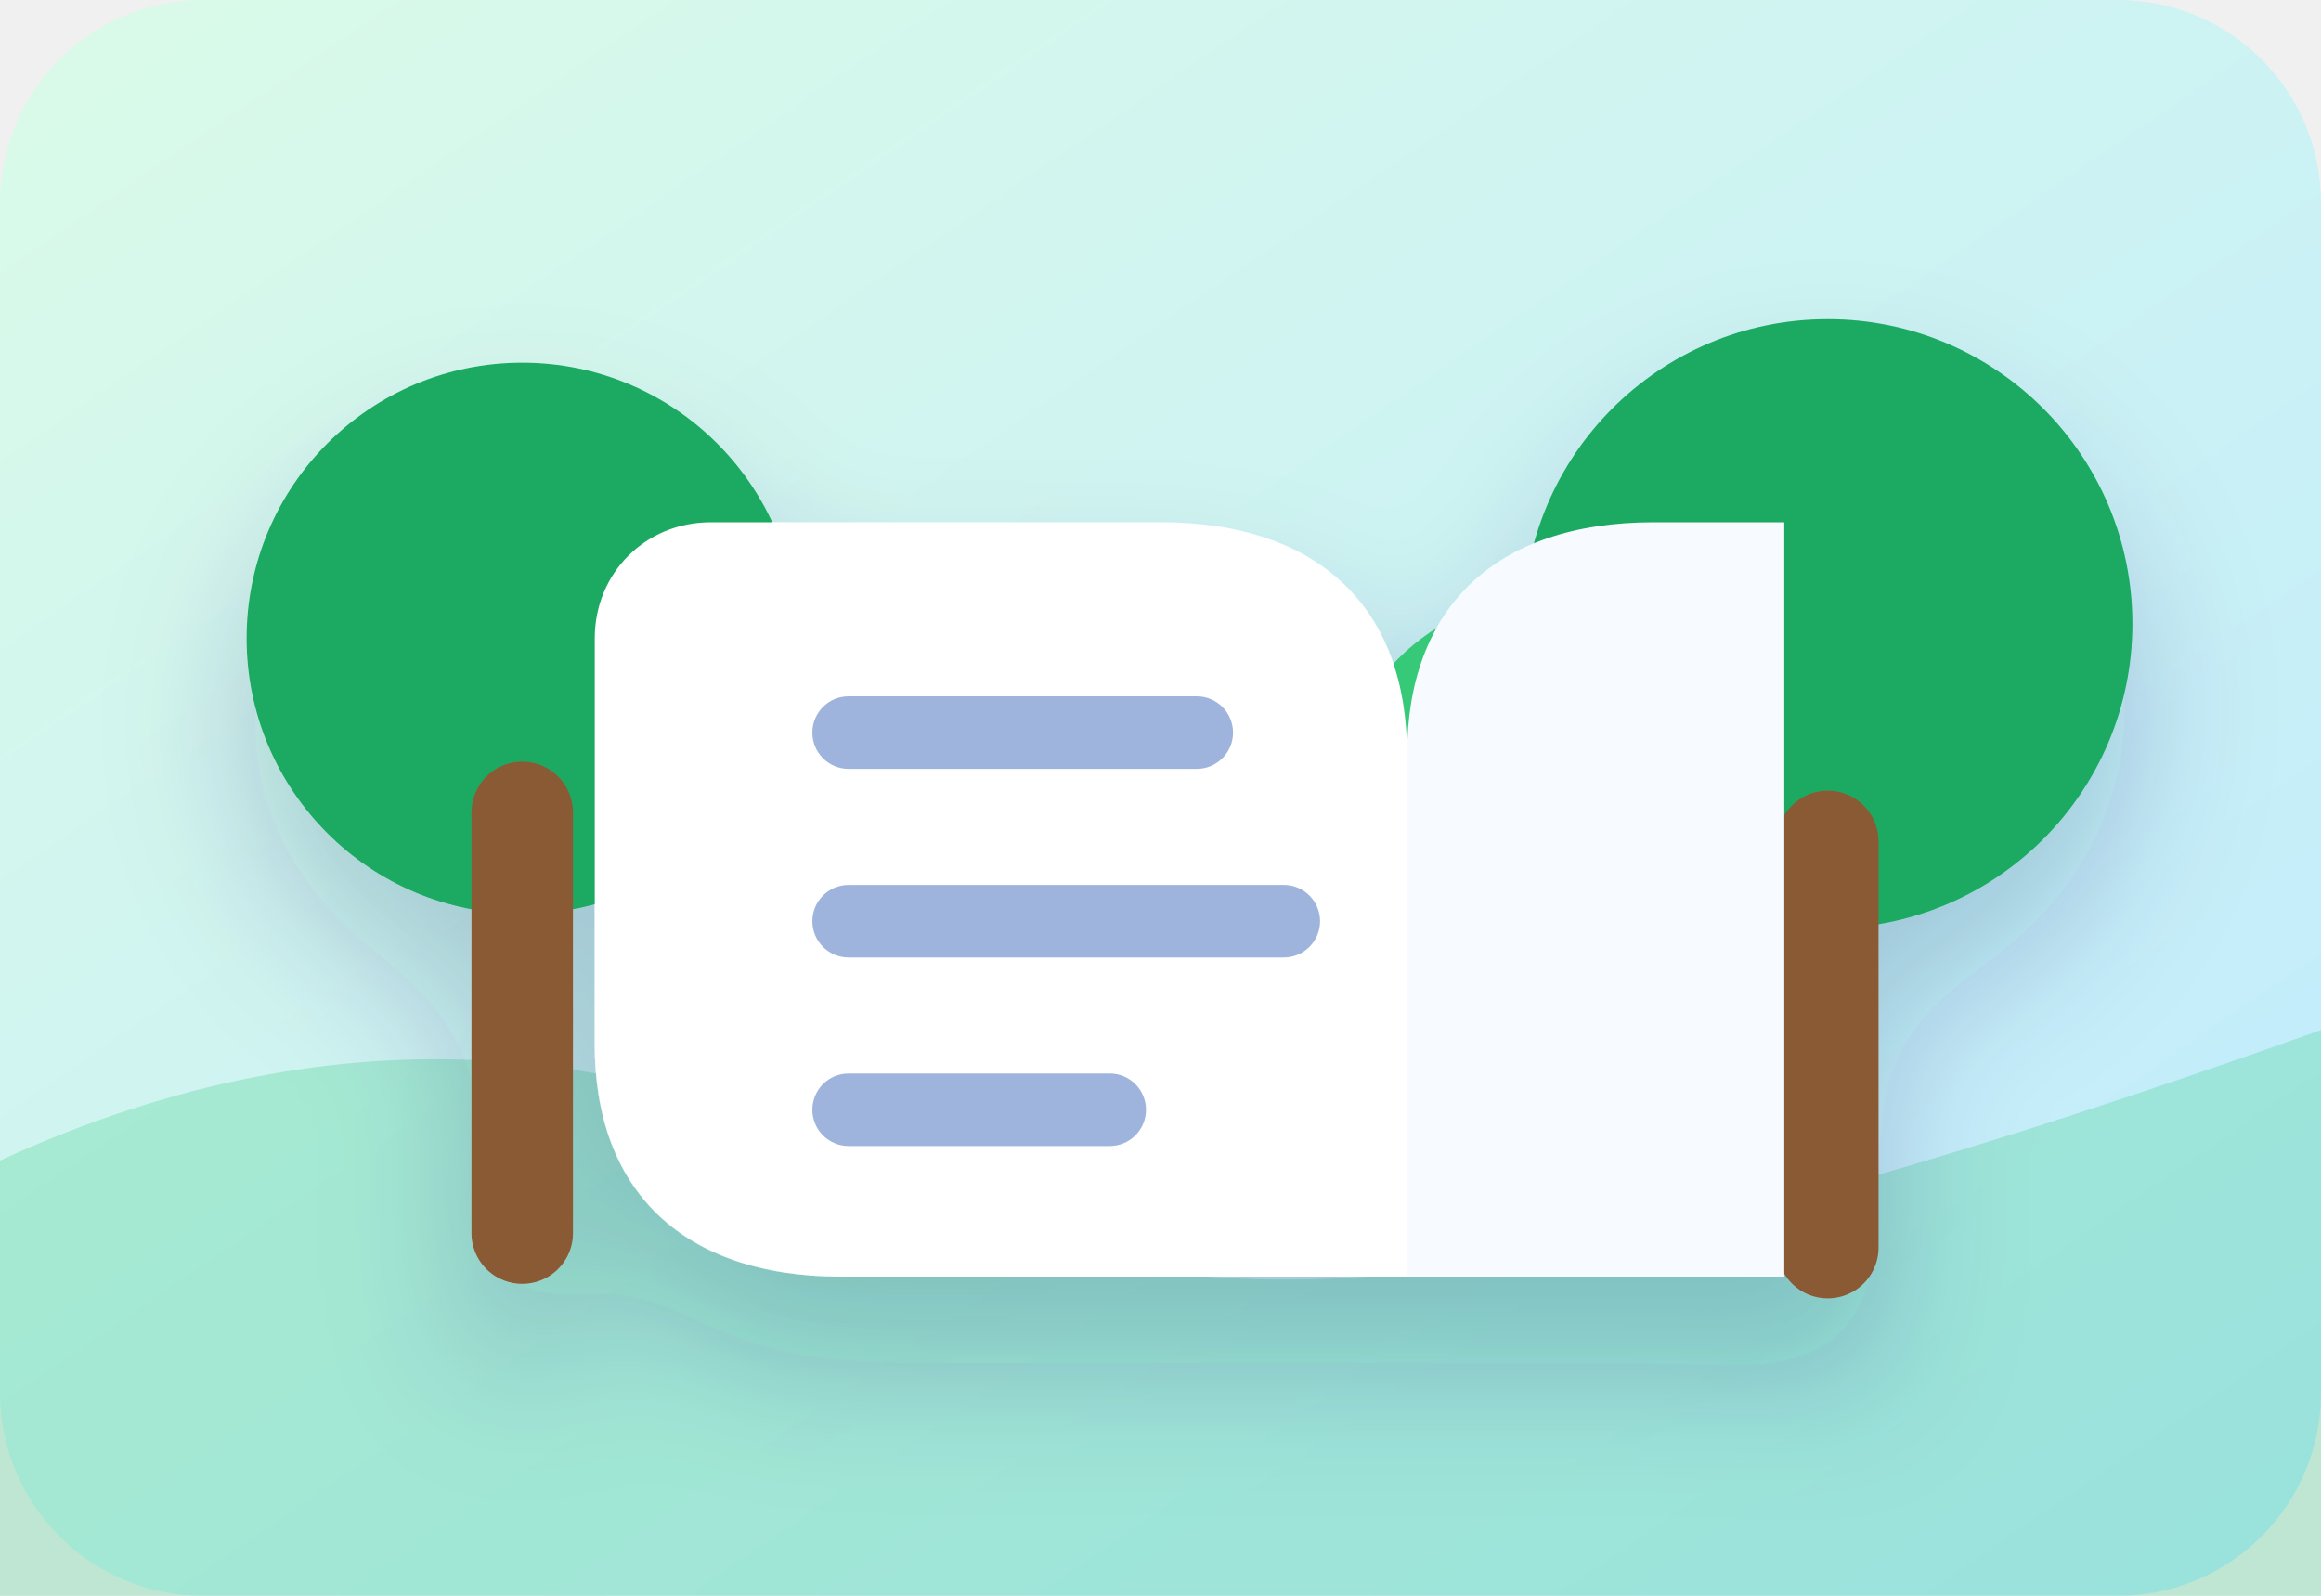
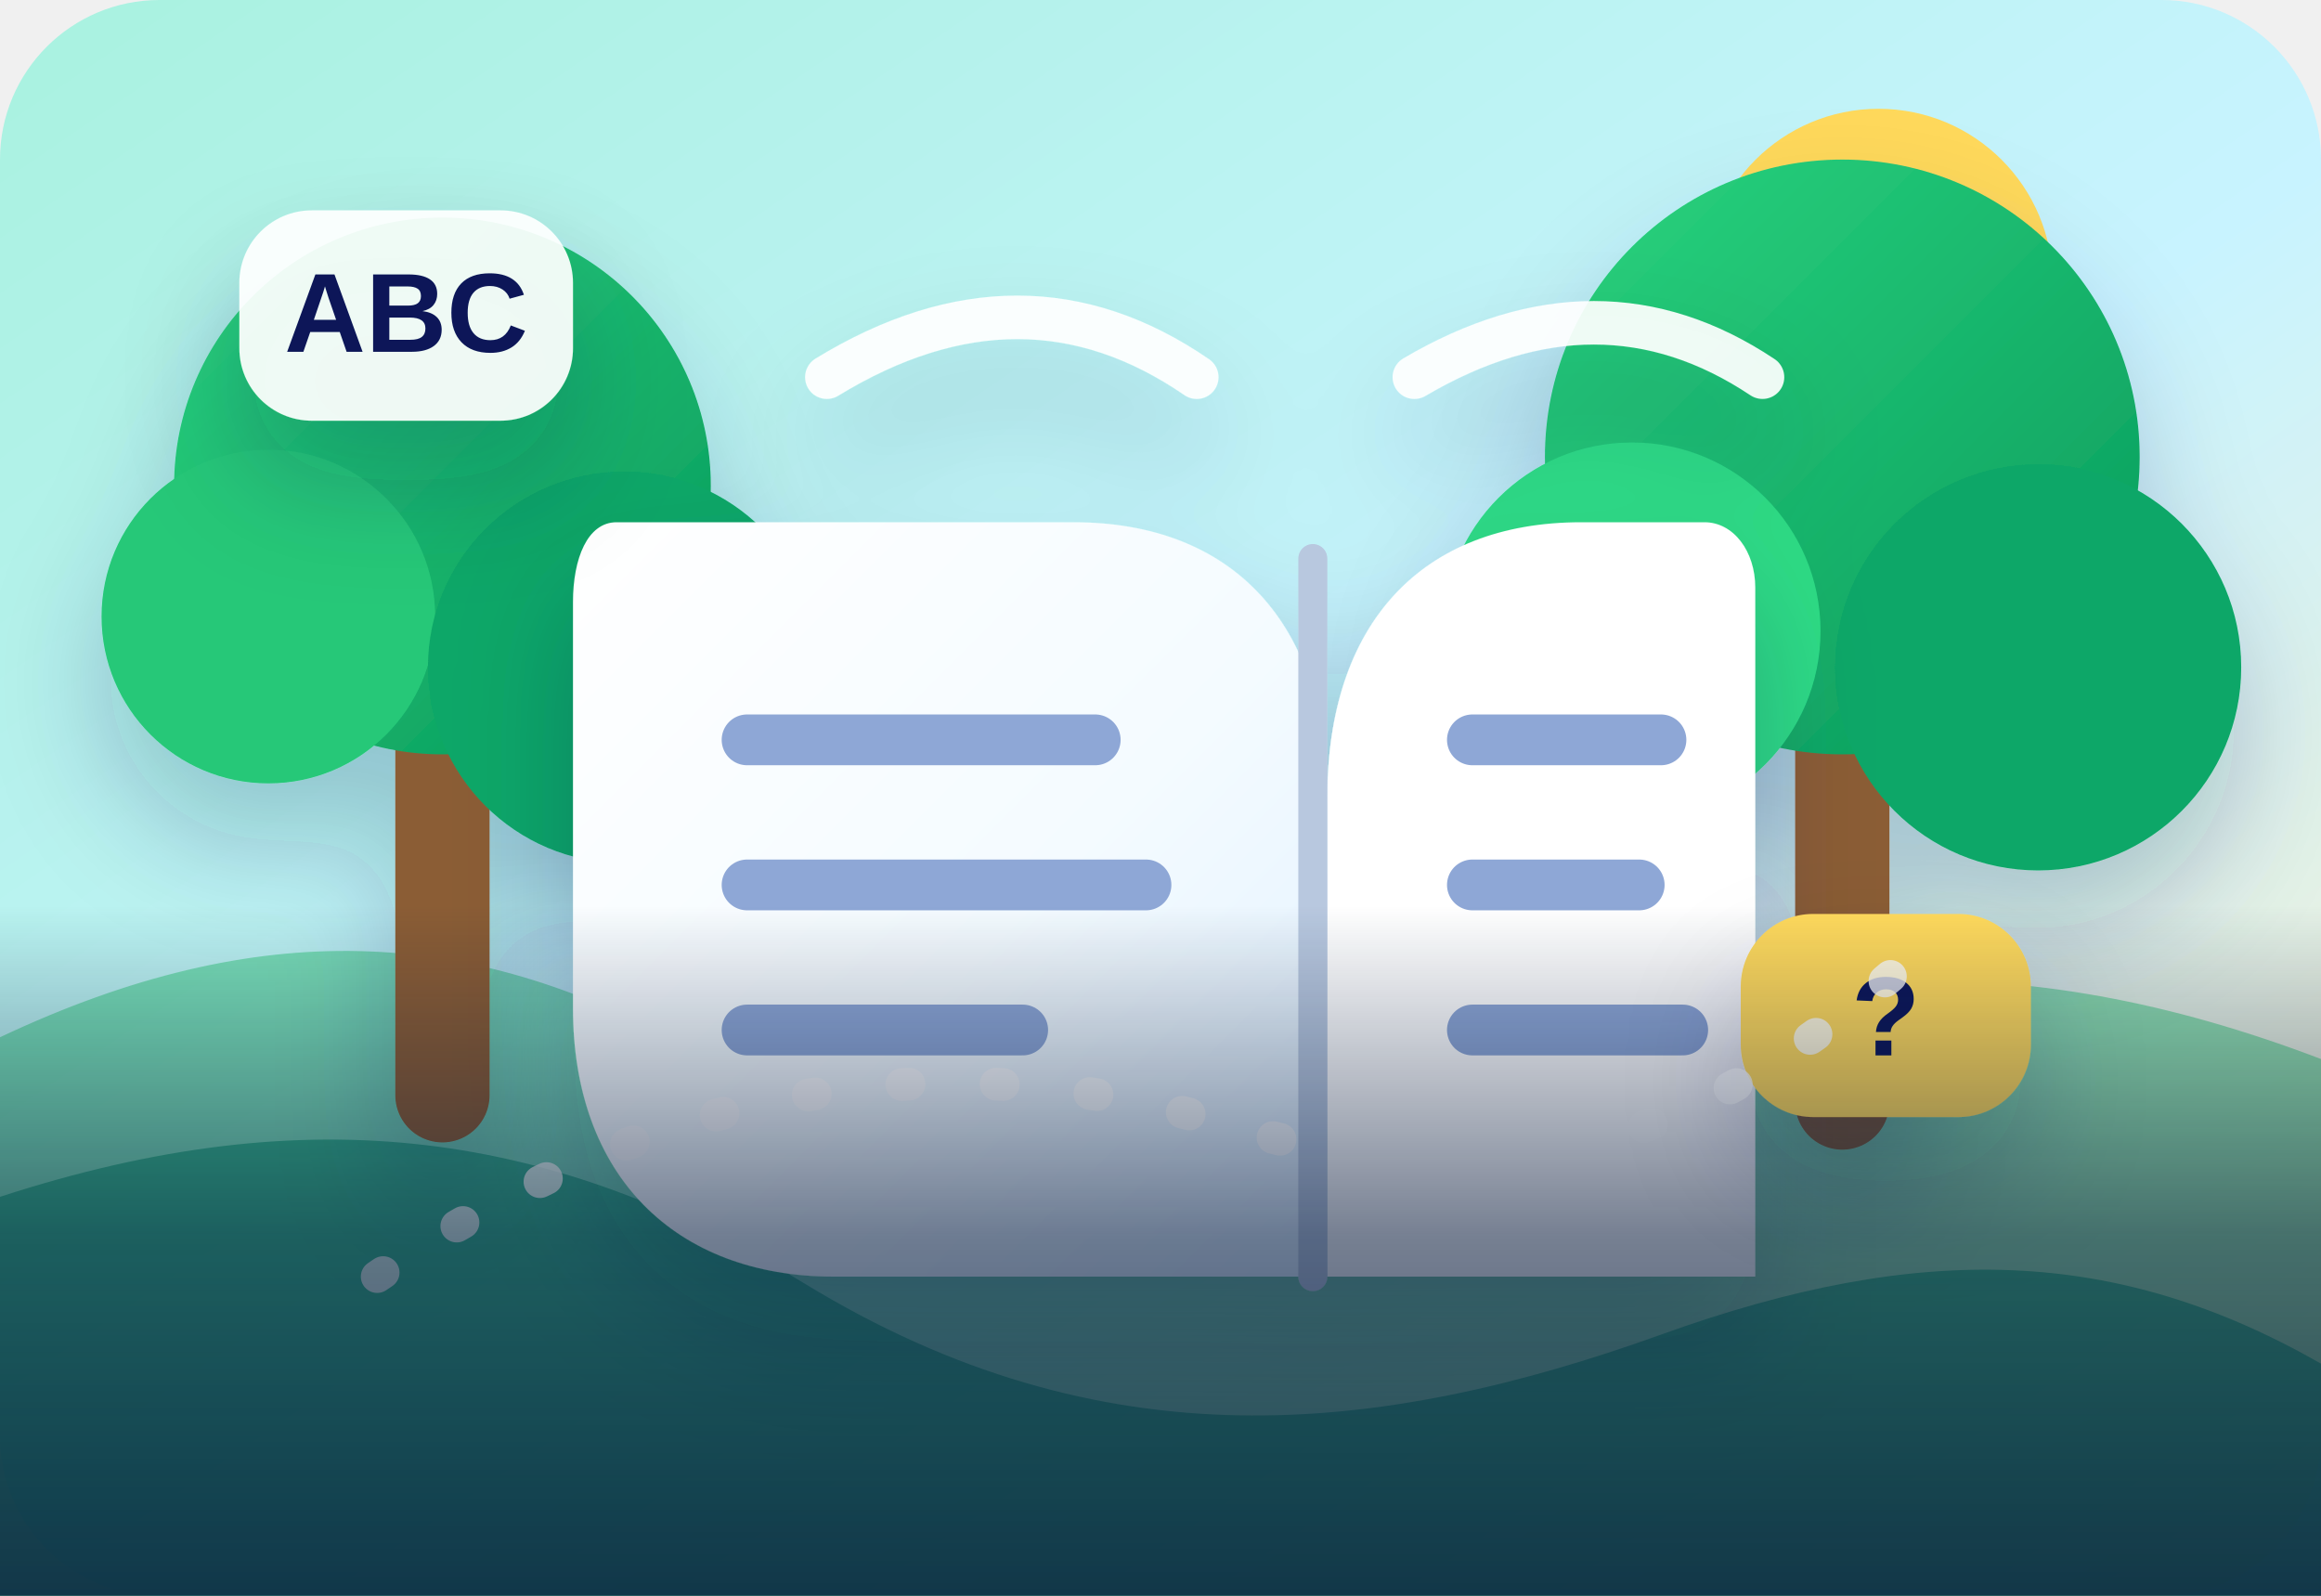
- <svg xmlns="http://www.w3.org/2000/svg" viewBox="0 0 320 220" role="img" aria-label="Reading forest">
+ <svg xmlns="http://www.w3.org/2000/svg" viewBox="0 0 640 440" role="img" aria-label="English reading forest scene">
  <defs>
-     <linearGradient id="bg" x1="0" x2="1" y1="0" y2="1">
-       <stop stop-color="#dafbe8" />
-       <stop offset="1" stop-color="#bfeaff" />
+     <linearGradient id="forestSky" x1="0" x2="1" y1="0" y2="1">
+       <stop stop-color="#a8f2df" />
+       <stop offset=".55" stop-color="#c8f3ff" />
+       <stop offset="1" stop-color="#fff0cf" />
+     </linearGradient>
+     <linearGradient id="leafA" x1="0" x2="1" y1="0" y2="1">
+       <stop stop-color="#2bd57f" />
+       <stop offset="1" stop-color="#07985b" />
+     </linearGradient>
+     <linearGradient id="book" x1="0" x2="1" y1="0" y2="1">
+       <stop stop-color="#ffffff" />
+       <stop offset=".55" stop-color="#f4fbff" />
+       <stop offset="1" stop-color="#dff0ff" />
+     </linearGradient>
+     <linearGradient id="textFade" x1="0" x2="0" y1="0" y2="1">
+       <stop stop-color="#061738" stop-opacity="0" />
+       <stop offset=".48" stop-color="#061738" stop-opacity=".55" />
+       <stop offset="1" stop-color="#061738" stop-opacity=".8" />
    </linearGradient>
    <filter id="shadow" x="-20%" y="-20%" width="140%" height="150%">
-       <feDropShadow dx="0" dy="12" stdDeviation="10" flood-color="#10205f" flood-opacity=".2" />
+       <feDropShadow dx="0" dy="18" stdDeviation="16" flood-color="#082253" flood-opacity=".22" />
    </filter>
  </defs>
-   <rect width="320" height="220" rx="28" fill="url(#bg)" />
-   <path d="M0 160c48-22 90-16 126 4s82 18 194-22v78H0z" fill="#27c878" opacity=".25" />
+   <rect width="640" height="440" rx="44" fill="url(#forestSky)" />
+   <circle cx="518" cy="78" r="48" fill="#ffd95b" />
+   <path d="M0 286c72-34 130-30 188 2 68 38 126 46 210 12 88-36 158-40 242-8v148H0z" fill="#21c46b" opacity=".44" />
+   <path d="M0 330c86-28 153-18 222 24 82 50 158 42 236 14 72-26 126-24 182 8v64H0z" fill="#0f9f72" opacity=".62" />
  <g filter="url(#shadow)">
-     <circle cx="72" cy="88" r="38" fill="#1faa64" />
-     <circle cx="252" cy="86" r="42" fill="#1faa64" />
-     <circle cx="214" cy="112" r="30" fill="#34c978" />
-     <path d="M72 112v58M252 116v56" stroke="#8a5a34" stroke-width="14" stroke-linecap="round" />
-     <path d="M98 72h62c22 0 34 12 34 32v72h-78c-22 0-34-12-34-32V88c0-9 7-16 16-16z" fill="#fff" />
-     <path d="M194 104c0-20 12-32 34-32h18v104h-52z" fill="#f7fbff" />
-     <rect x="112" y="96" width="58" height="10" rx="5" fill="#9eb4dc" />
-     <rect x="112" y="122" width="70" height="10" rx="5" fill="#9eb4dc" />
-     <rect x="112" y="148" width="46" height="10" rx="5" fill="#9eb4dc" />
+     <path d="M122 164v138M508 154v150" stroke="#8b5d35" stroke-width="26" stroke-linecap="round" />
+     <circle cx="122" cy="134" r="74" fill="url(#leafA)" />
+     <circle cx="74" cy="170" r="46" fill="#27c878" />
+     <circle cx="172" cy="184" r="54" fill="#0fa767" />
+     <circle cx="508" cy="126" r="82" fill="url(#leafA)" />
+     <circle cx="450" cy="174" r="52" fill="#2edb85" />
+     <circle cx="562" cy="184" r="56" fill="#0fa767" />
  </g>
+   <g filter="url(#shadow)">
+     <path d="M170 144h126c44 0 70 28 70 76v132H230c-44 0-72-28-72-74V166c0-12 4-22 12-22z" fill="url(#book)" />
+     <path d="M366 220c0-48 26-76 70-76h34c8 0 14 8 14 18v190H366z" fill="#ffffff" />
+     <path d="M362 154v198" stroke="#b8c8df" stroke-width="8" stroke-linecap="round" />
+     <path d="M206 204h96M206 244h110M206 284h76M406 204h52M406 244h46M406 284h58" stroke="#8ea7d6" stroke-width="14" stroke-linecap="round" />
+     <path d="M228 104c36-22 70-22 102 0M390 104c34-20 66-20 96 0" fill="none" stroke="#ffffff" stroke-width="12" stroke-linecap="round" opacity=".92" />
+   </g>
+   <g font-family="Arial, sans-serif" font-weight="900" fill="#0b1858" filter="url(#shadow)">
+     <rect x="66" y="58" width="92" height="58" rx="20" fill="#ffffff" opacity=".92" />
+     <text x="112" y="97" text-anchor="middle" font-size="31">ABC</text>
+     <rect x="480" y="252" width="80" height="56" rx="20" fill="#ffd95b" />
+     <text x="520" y="291" text-anchor="middle" font-size="31">?</text>
+   </g>
+   <path d="M104 352c76-52 154-66 234-42 78 24 134 5 196-52" fill="none" stroke="#ffffff" stroke-width="9" stroke-linecap="round" stroke-dasharray="2 24" opacity=".78" />
+   <rect y="250" width="640" height="190" fill="url(#textFade)" />
</svg>
